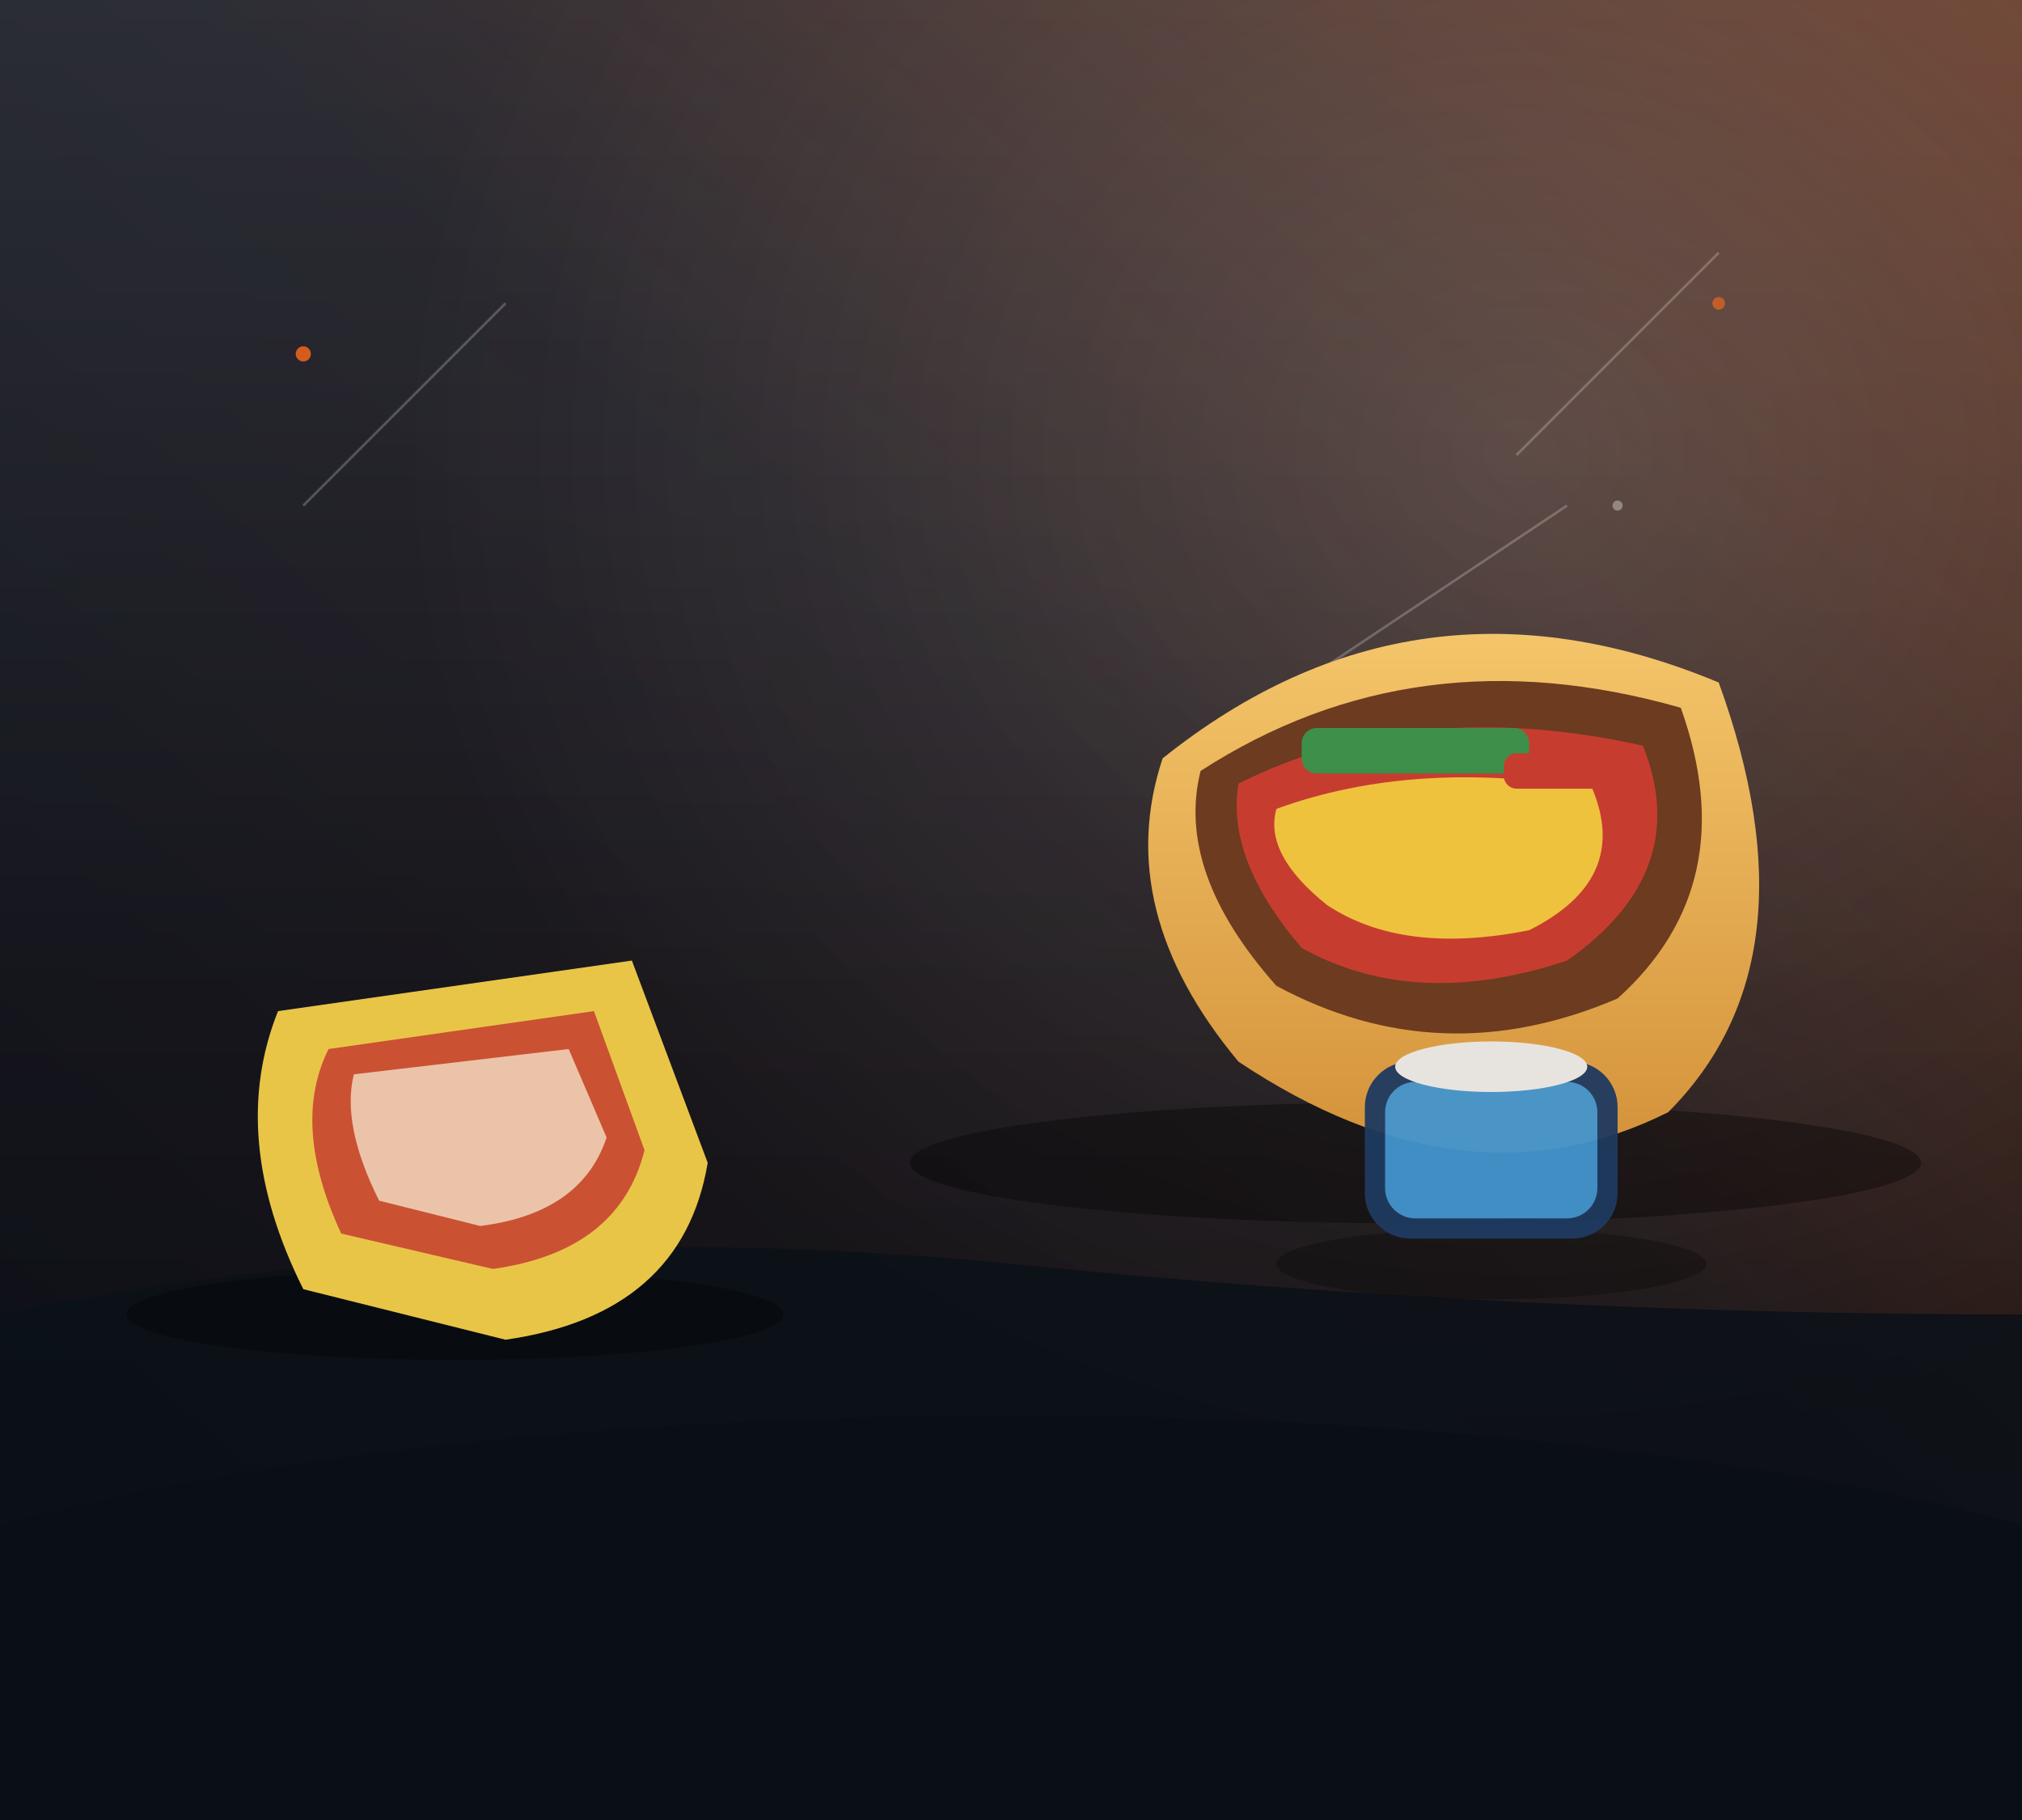
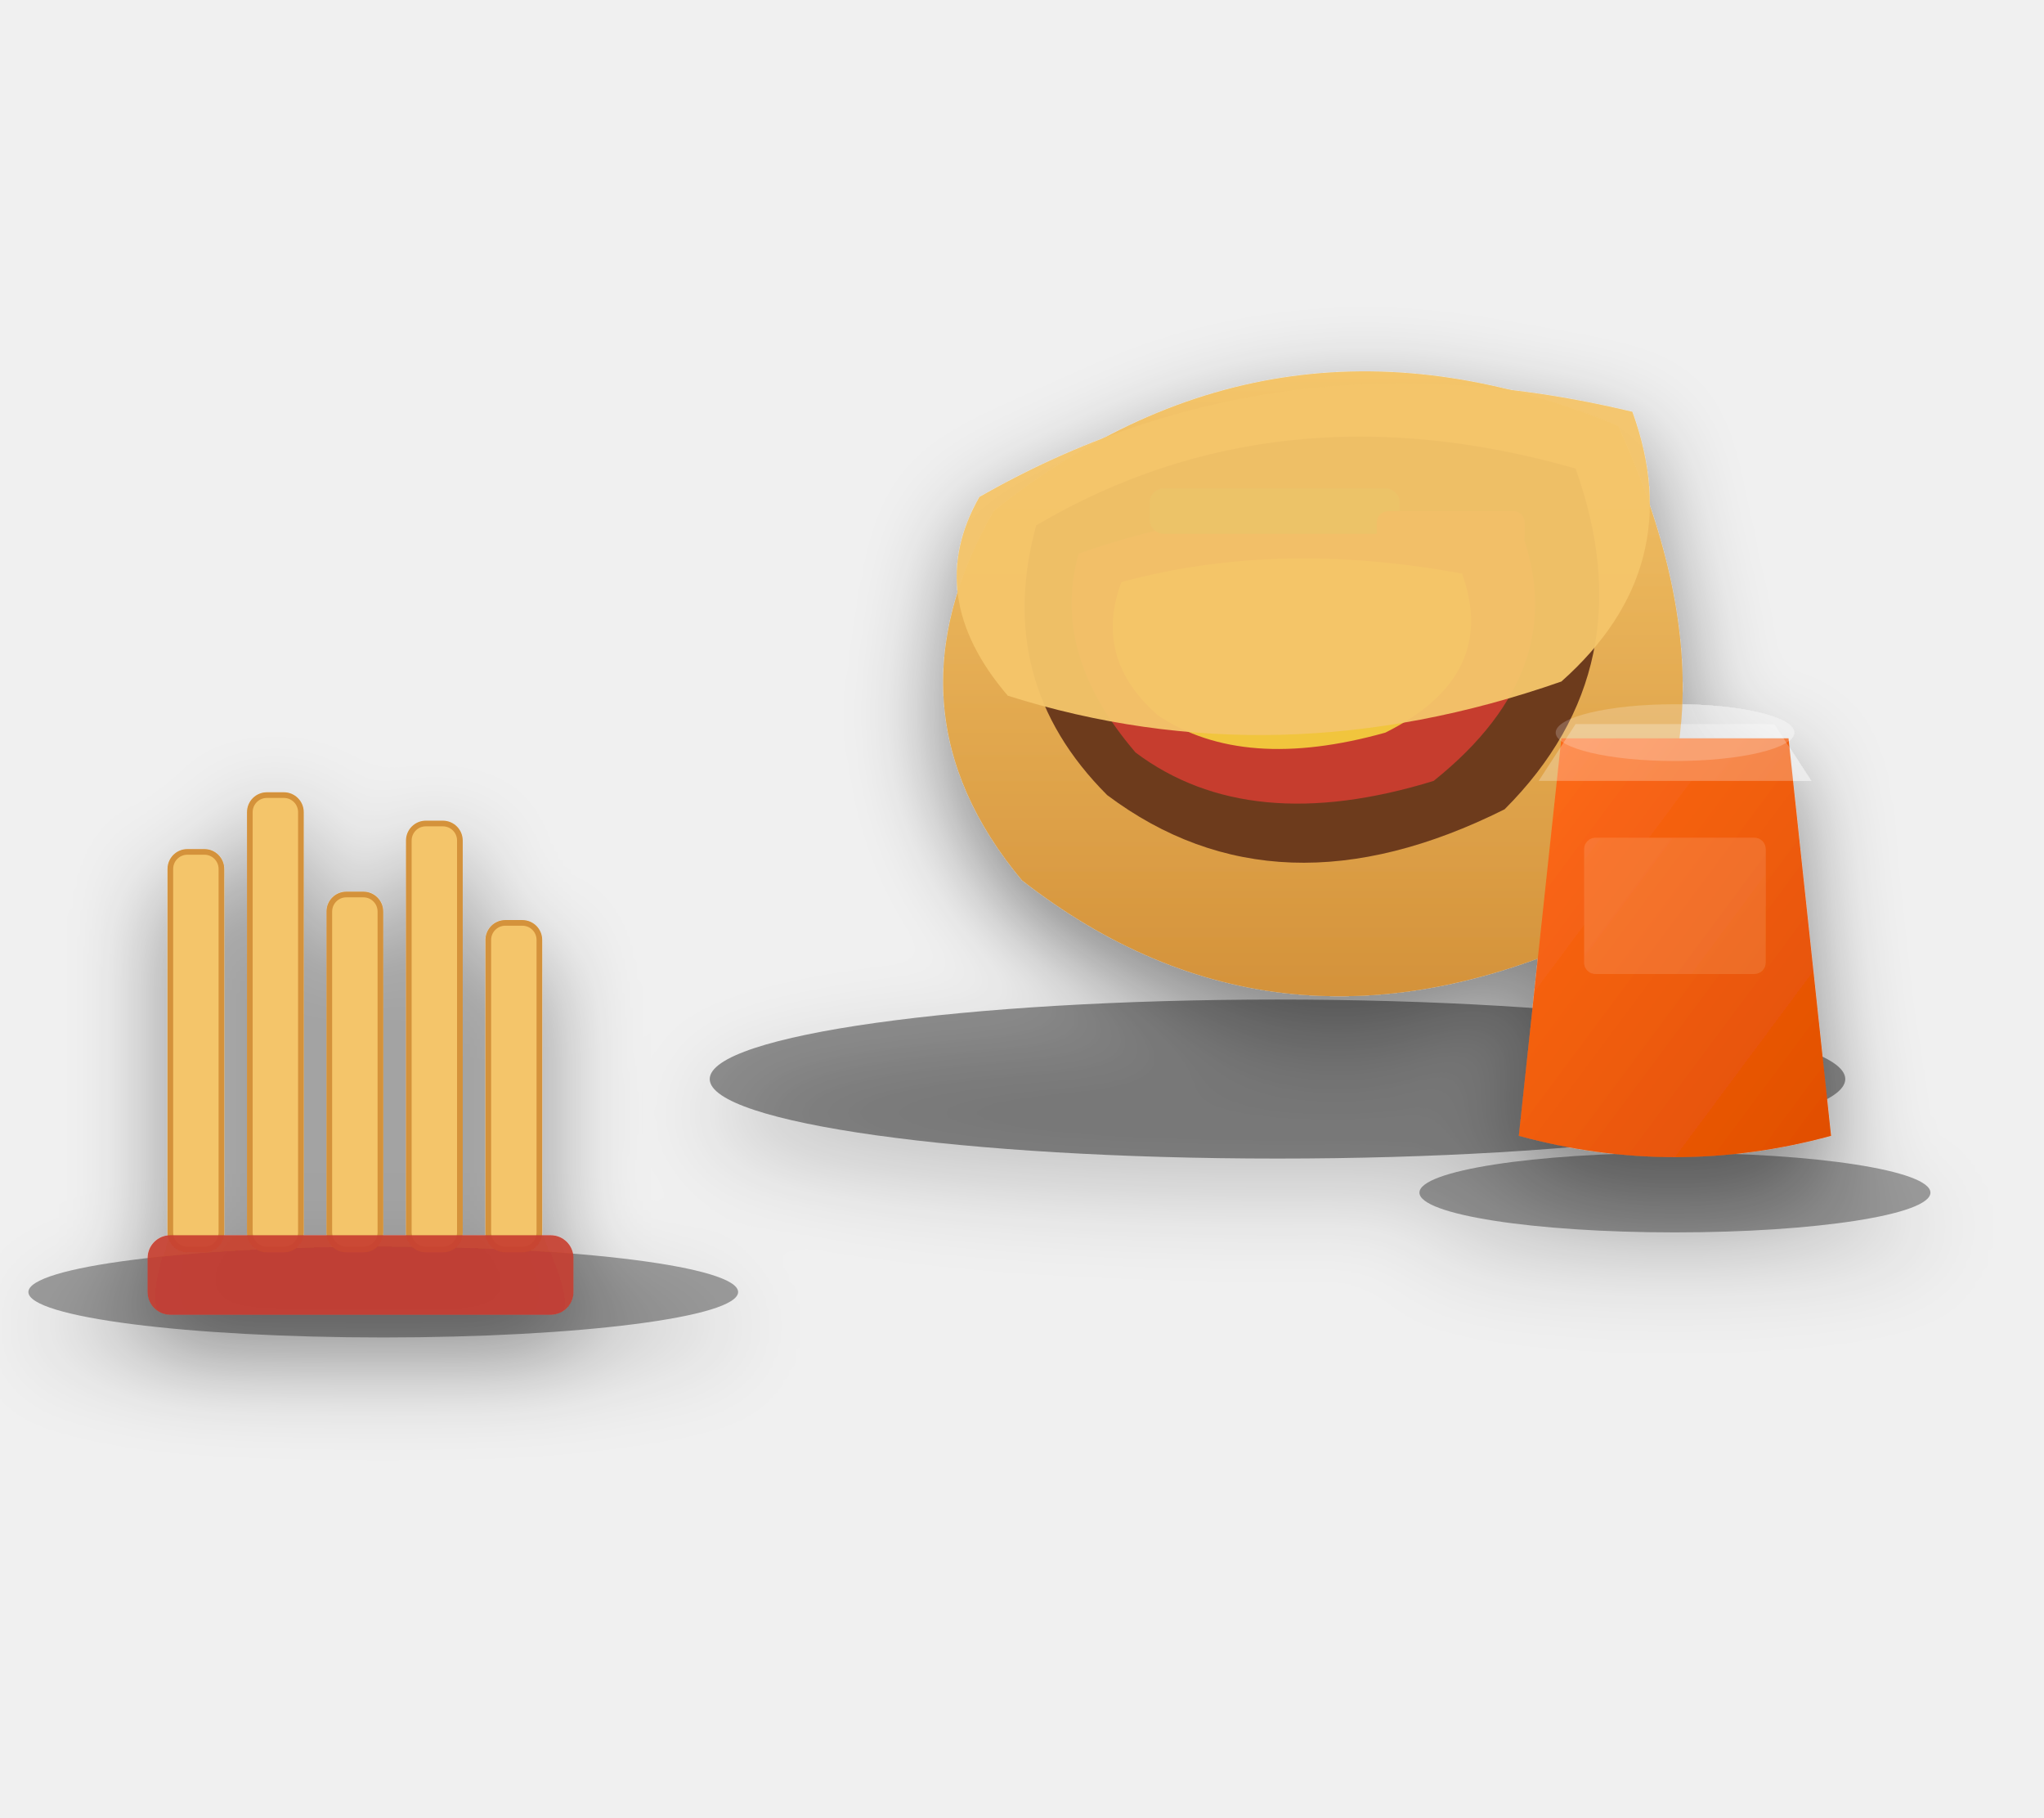
- <svg xmlns="http://www.w3.org/2000/svg" viewBox="0 0 800 720" role="img" aria-label="">
+ <svg xmlns="http://www.w3.org/2000/svg" viewBox="0 0 720 640" role="img" aria-label="">
  <defs>
-     <linearGradient id="sky" x1="0%" y1="0%" x2="0%" y2="100%">
-       <stop offset="0%" stop-color="#1a2838" />
-       <stop offset="55%" stop-color="#0c121c" />
-       <stop offset="100%" stop-color="#060a10" />
-     </linearGradient>
-     <linearGradient id="glow" x1="100%" y1="0%" x2="0%" y2="100%">
-       <stop offset="0%" stop-color="#ff6b1a" stop-opacity="0.35" />
-       <stop offset="45%" stop-color="#ff6b1a" stop-opacity="0.08" />
-       <stop offset="100%" stop-color="#ff6b1a" stop-opacity="0" />
-     </linearGradient>
-     <radialGradient id="spot" cx="75%" cy="25%" r="55%">
-       <stop offset="0%" stop-color="#ffffff" stop-opacity="0.14" />
-       <stop offset="100%" stop-color="#ffffff" stop-opacity="0" />
-     </radialGradient>
    <linearGradient id="bun" x1="0%" y1="0%" x2="0%" y2="100%">
      <stop offset="0%" stop-color="#f4c56a" />
      <stop offset="100%" stop-color="#d4923a" />
    </linearGradient>
+     <linearGradient id="cup" x1="0%" y1="0%" x2="100%" y2="100%">
+       <stop offset="0%" stop-color="#ff6b1a" />
+       <stop offset="100%" stop-color="#e04e00" />
+     </linearGradient>
+     <filter id="soft" x="-20%" y="-20%" width="140%" height="140%">
+       <feDropShadow dx="0" dy="12" stdDeviation="16" flood-color="#000" flood-opacity="0.45" />
+     </filter>
  </defs>
-   <rect width="800" height="720" fill="url(#sky)" />
-   <rect width="800" height="720" fill="url(#glow)" />
-   <rect width="800" height="720" fill="url(#spot)" />
-   <ellipse cx="400" cy="680" rx="520" ry="120" fill="#05080d" opacity="0.9" />
-   <path d="M0 520 Q200 480 400 500 T800 520 L800 720 L0 720 Z" fill="#0a1018" opacity="0.85" />
-   <g opacity="0.22" stroke="#ffffff" stroke-width="1">
-     <path d="M120 200 L200 120 M600 180 L680 100 M500 280 L620 200" />
+   <g filter="url(#soft)">
+     <g transform="translate(300 80)">
+       <ellipse cx="150" cy="300" rx="200" ry="28" fill="#000" opacity="0.4" />
+       <path d="M50 100 Q150 20 270 70 Q320 180 260 250 Q150 300 60 230 Q10 170 50 100Z" fill="url(#bun)" />
+       <path d="M65 105 Q150 55 255 85 Q280 155 230 205 Q150 245 90 200 Q50 160 65 105Z" fill="#6d3b1f" />
+       <path d="M80 115 Q150 90 235 105 Q255 155 205 195 Q140 215 100 185 Q70 150 80 115Z" fill="#c63d2f" />
+       <path d="M95 125 Q150 110 215 122 Q228 158 188 178 Q138 192 108 172 Q85 152 95 125Z" fill="#f4d03f" opacity="0.92" />
+       <rect x="105" y="92" width="88" height="16" rx="5" fill="#3d8f4a" />
+       <rect x="185" y="100" width="52" height="13" rx="4" fill="#c63d2f" />
+       <path d="M45 95 Q150 35 275 65 Q295 120 250 160 Q150 195 55 165 Q25 130 45 95Z" fill="#f4c56a" opacity="0.95" />
+     </g>
+     <g transform="translate(40 260)">
+       <ellipse cx="95" cy="195" rx="125" ry="16" fill="#000" opacity="0.35" />
+       <g fill="#f4c56a" stroke="#d4923a" stroke-width="2">
+         <rect x="20" y="40" width="18" height="140" rx="6" />
+         <rect x="48" y="20" width="18" height="160" rx="6" />
+         <rect x="76" y="55" width="18" height="125" rx="6" />
+         <rect x="104" y="30" width="18" height="150" rx="6" />
+         <rect x="132" y="65" width="18" height="115" rx="6" />
+       </g>
+       <rect x="12" y="175" width="150" height="28" rx="8" fill="#c63d2f" opacity="0.9" />
+     </g>
+     <g transform="translate(520 200)">
+       <ellipse cx="70" cy="220" rx="90" ry="14" fill="#000" opacity="0.35" />
+       <path d="M30 60 L110 60 L125 200 Q70 215 15 200 Z" fill="url(#cup)" />
+       <path d="M35 55 L105 55 L118 75 L22 75 Z" fill="#fff" opacity="0.25" />
+       <rect x="38" y="95" width="64" height="48" rx="4" fill="#fff" opacity="0.12" />
+       <ellipse cx="70" cy="58" rx="42" ry="10" fill="#fff" opacity="0.2" />
+     </g>
  </g>
-   <g transform="translate(420 180)">
-     <ellipse cx="140" cy="280" rx="200" ry="24" fill="#000" opacity="0.35" />
-     <path d="M40 120 Q140 40 260 90 Q300 200 240 260 Q160 300 70 240 Q20 180 40 120Z" fill="url(#bun)" />
-     <path d="M55 125 Q140 70 245 100 Q270 170 220 215 Q150 245 85 210 Q45 165 55 125Z" fill="#6d3b1f" />
-     <path d="M70 130 Q140 95 230 115 Q250 165 200 200 Q140 220 95 195 Q65 160 70 130Z" fill="#c63d2f" />
-     <path d="M85 140 Q140 120 210 132 Q225 168 185 188 Q135 198 105 178 Q80 158 85 140Z" fill="#f4d03f" opacity="0.9" />
-     <rect x="95" y="108" width="90" height="18" rx="6" fill="#3d8f4a" />
-     <rect x="175" y="118" width="55" height="14" rx="5" fill="#c63d2f" />
-   </g>
-   <g transform="translate(80 320)">
-     <ellipse cx="100" cy="200" rx="130" ry="18" fill="#000" opacity="0.3" />
-     <path d="M30 80 L170 60 L200 140 Q190 200 120 210 L40 190 Q10 130 30 80Z" fill="#e8c547" />
-     <path d="M50 95 L155 80 L175 135 Q165 175 115 182 L55 168 Q35 125 50 95Z" fill="#c63d2f" opacity="0.85" />
-     <path d="M60 105 L145 95 L160 130 Q150 160 110 165 L70 155 Q55 125 60 105Z" fill="#f5e9d0" opacity="0.75" />
-   </g>
-   <g transform="translate(520 380)" opacity="0.95">
-     <ellipse cx="70" cy="120" rx="85" ry="14" fill="#000" opacity="0.28" />
-     <rect x="20" y="40" width="100" height="70" rx="18" fill="#1e3a5f" />
-     <rect x="28" y="48" width="84" height="54" rx="12" fill="#4aa3e0" opacity="0.85" />
-     <ellipse cx="70" cy="42" rx="38" ry="10" fill="#e8e8e8" />
-   </g>
-   <circle cx="120" cy="140" r="3" fill="#ff6b1a" opacity="0.8" />
-   <circle cx="680" cy="120" r="2.5" fill="#ff6b1a" opacity="0.6" />
-   <circle cx="640" cy="200" r="2" fill="#ffffff" opacity="0.35" />
</svg>
